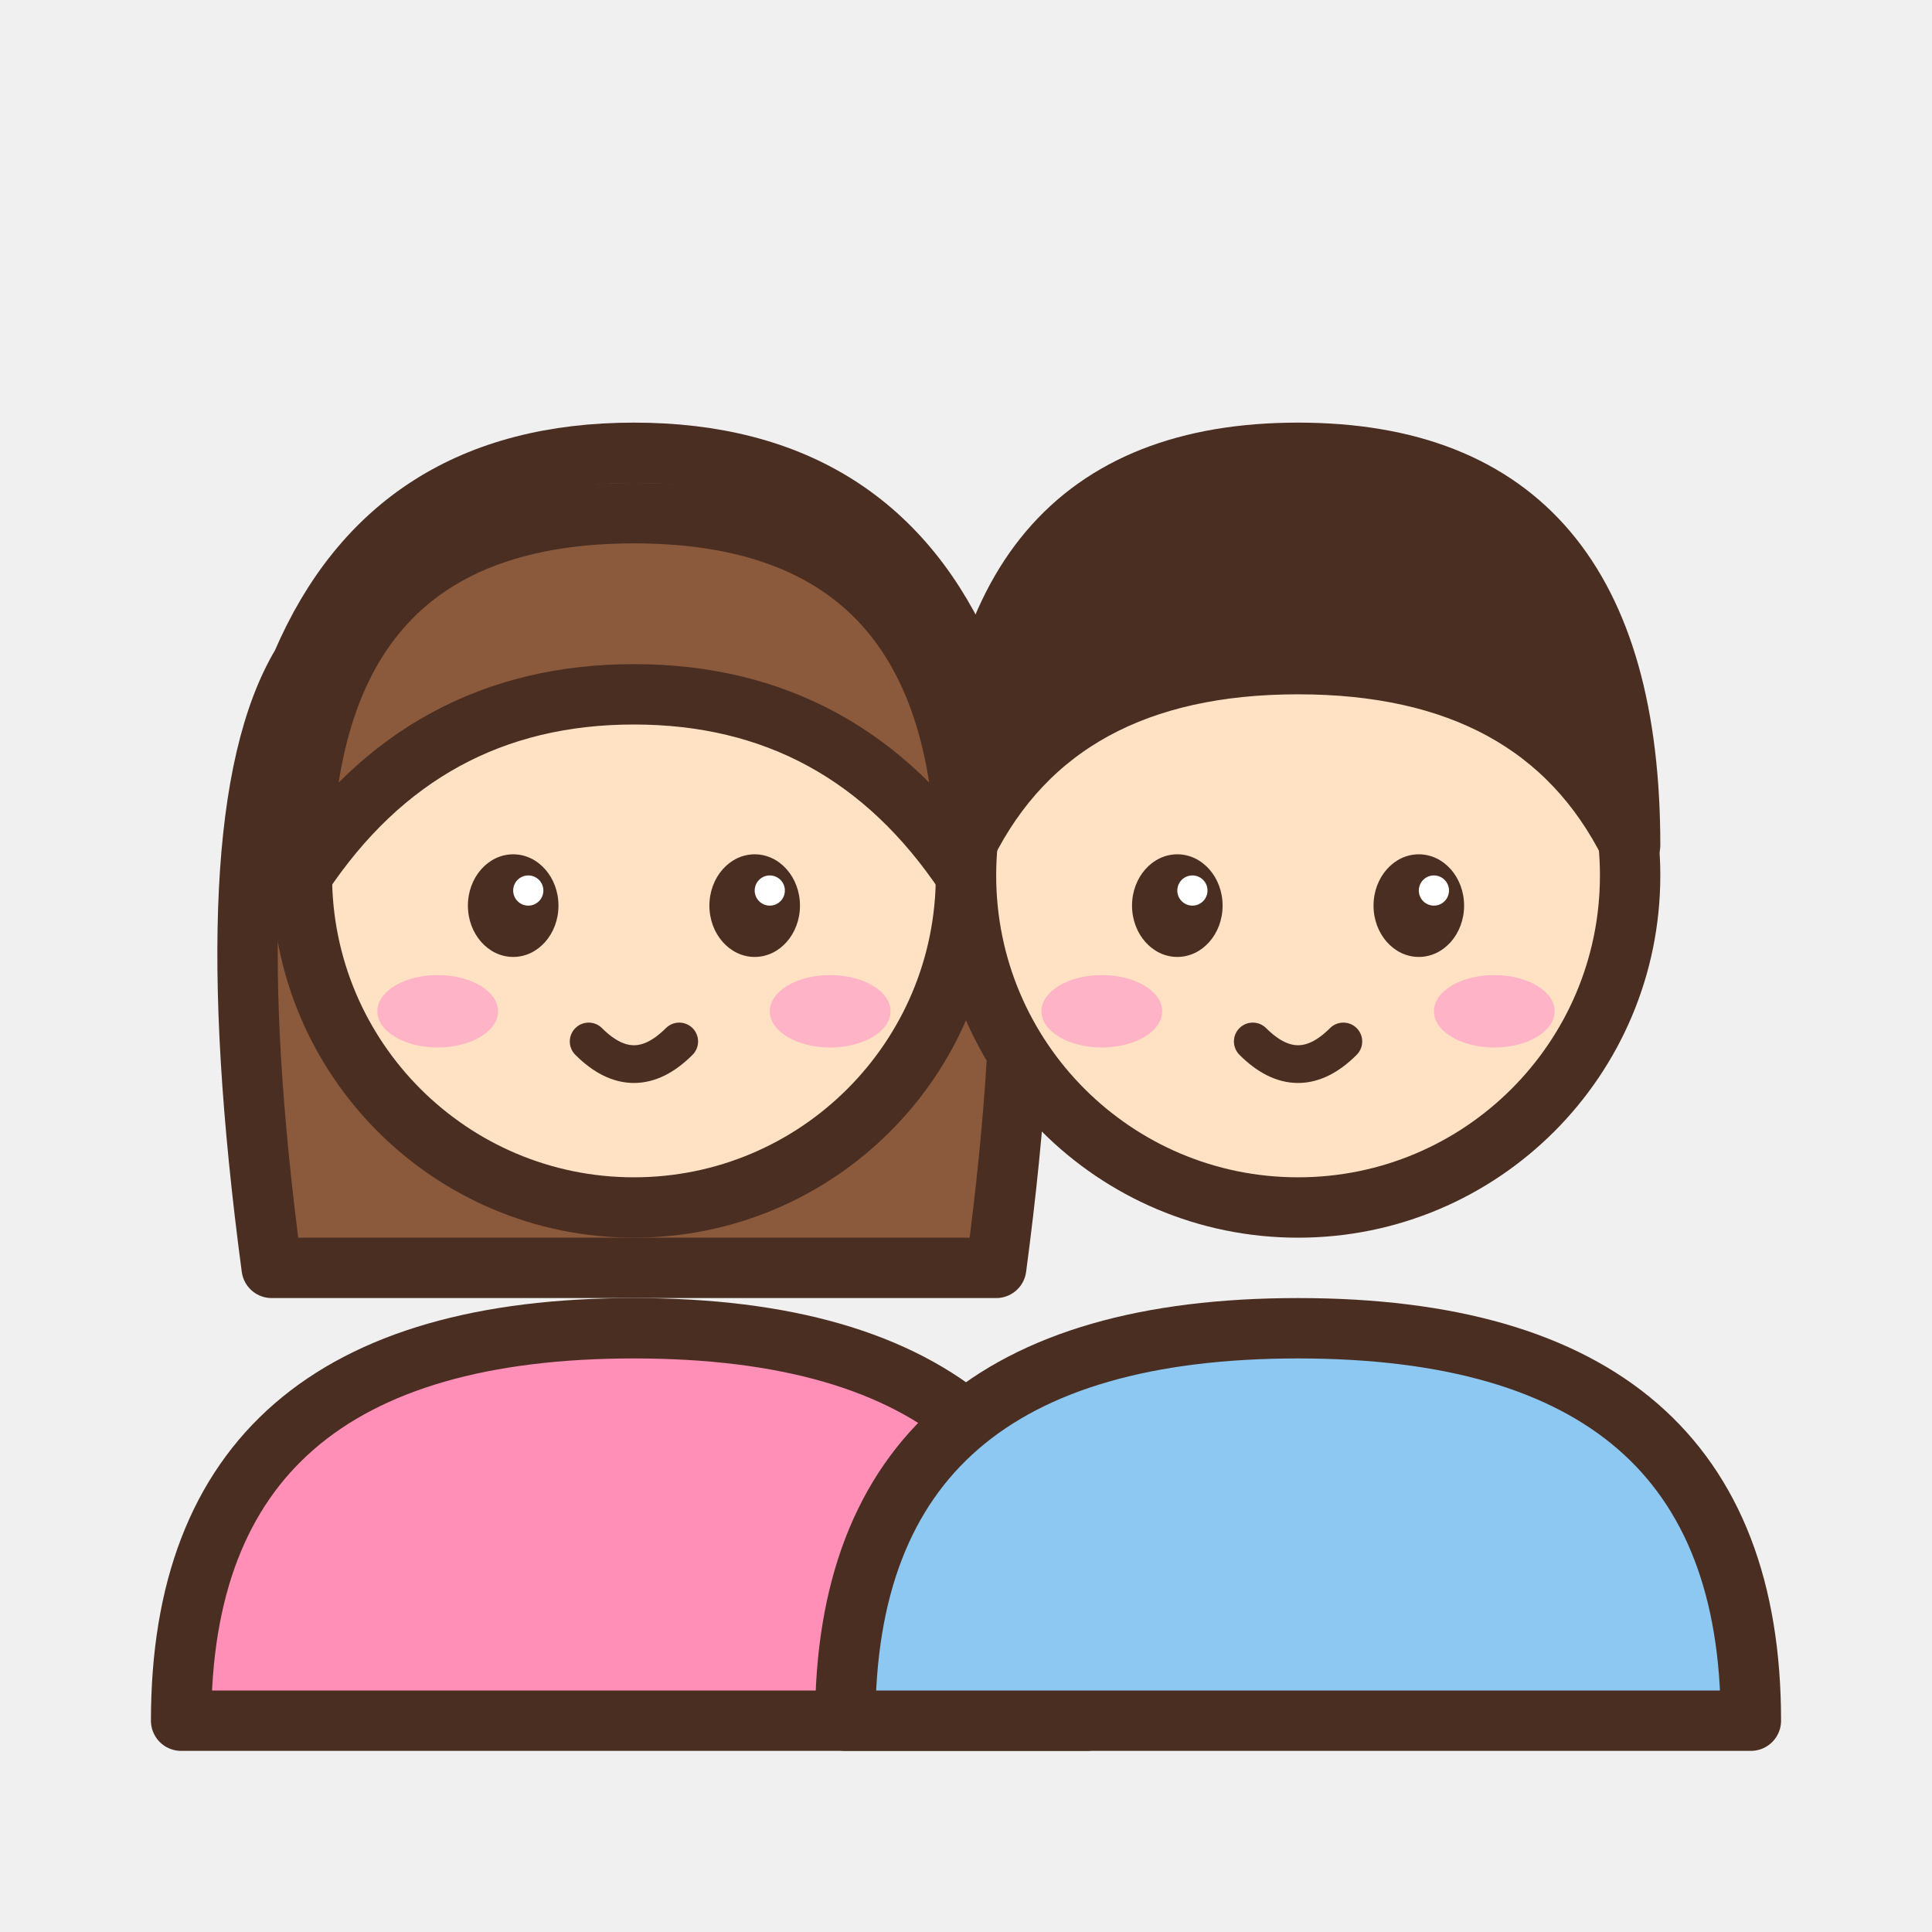
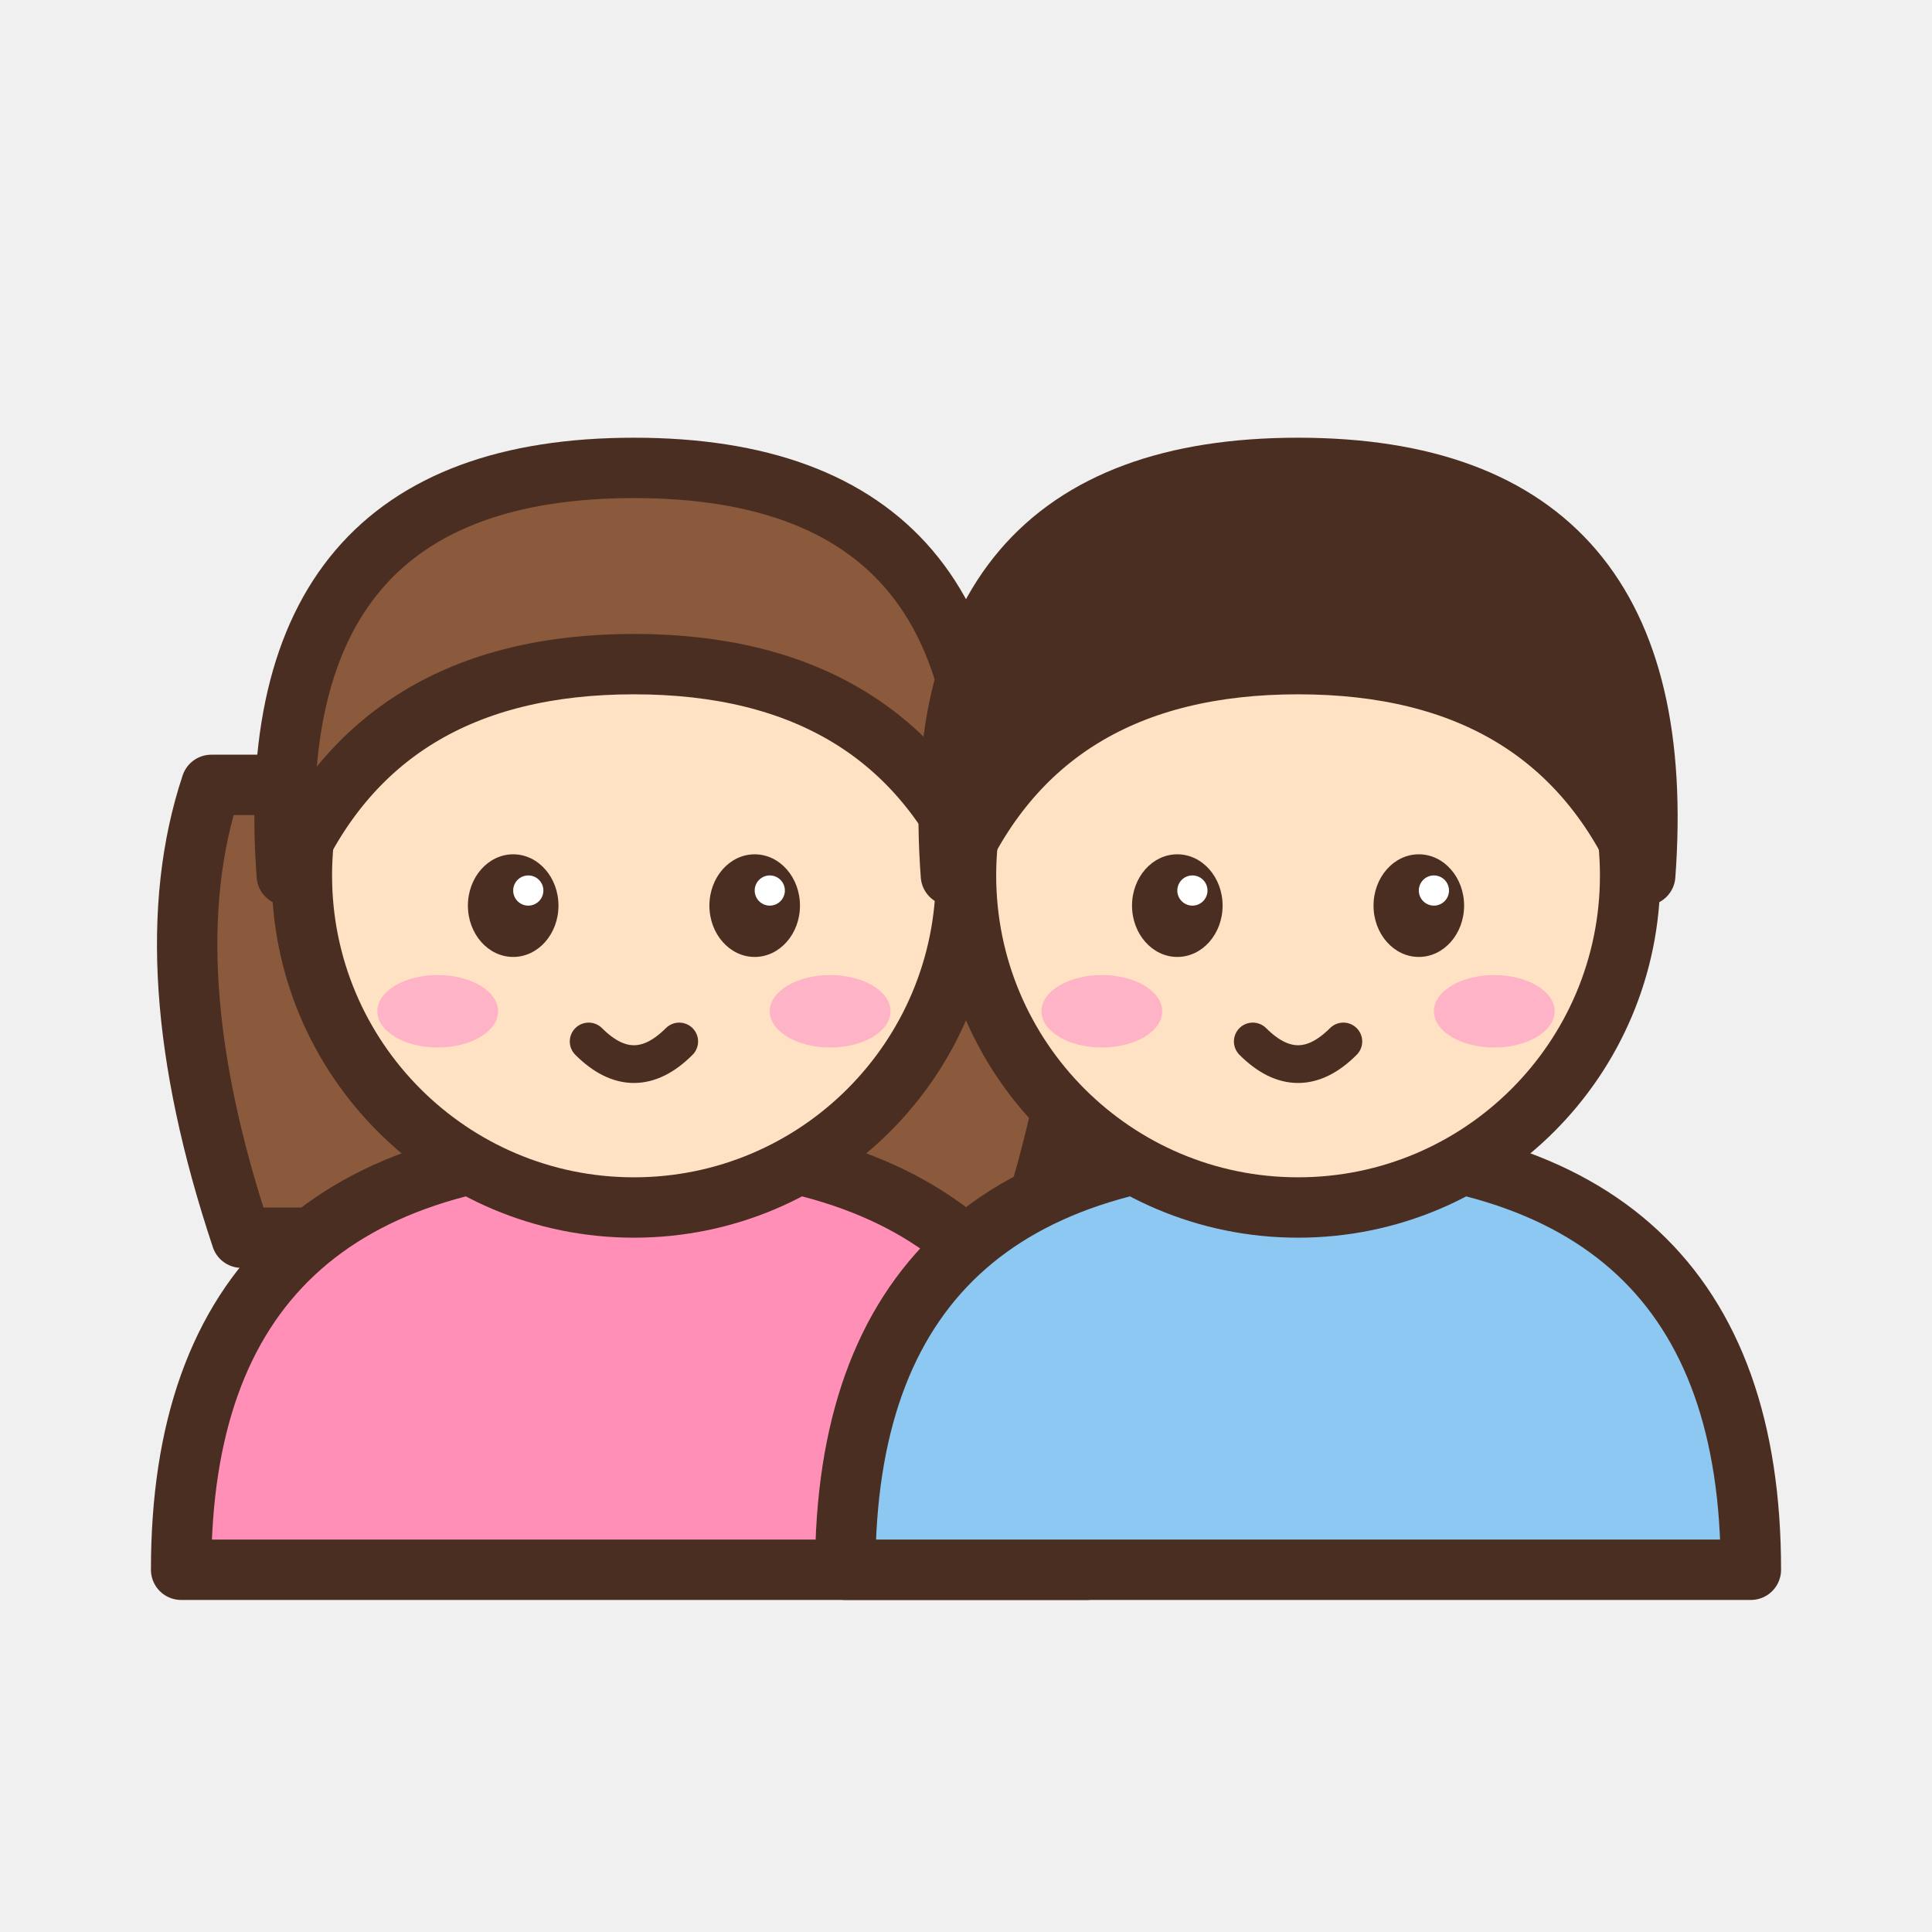
<svg xmlns="http://www.w3.org/2000/svg" viewBox="0 0 128 128">
  <g stroke="#4b2e22" stroke-width="4" stroke-linejoin="round" stroke-linecap="round">
-     <path d="M18.0 84.0q-4-30 2-40 6-14 22-14 16 0 22 14 6 10 2 40Z" fill="#8b5a3c" />
-     <path d="M12.0 114.0q0-26 30-26t30 26Z" fill="#ff8fb7" />
-     <circle cx="42" cy="58" r="22.0" fill="#ffe2c4" />
-     <path d="M20.0 58q0-24 22-24 22 0 22 24-8-12-22-12-14 0-22 12Z" fill="#8b5a3c" />
-     <ellipse cx="34.0" cy="60.0" rx="3.0" ry="3.4" fill="#4b2e22" stroke="none" />
-     <circle cx="35.0" cy="59.0" r="1.0" fill="#fff" stroke="none" />
-     <ellipse cx="50.0" cy="60.0" rx="3.0" ry="3.4" fill="#4b2e22" stroke="none" />
-     <circle cx="51.0" cy="59.0" r="1.0" fill="#fff" stroke="none" />
-     <ellipse cx="29.0" cy="67.0" rx="4.0" ry="2.4" fill="#ffb3c6" stroke="none" />
-     <ellipse cx="55.0" cy="67.0" rx="4.0" ry="2.4" fill="#ffb3c6" stroke="none" />
-     <path d="M39.0 69.0q3.0 3.0 6.0 0" fill="none" stroke-width="2.5" />
-     <path d="M56.0 114.0q0-26 30-26t30 26Z" fill="#8cc8f2" />
-     <circle cx="86" cy="58" r="22.0" fill="#ffe2c4" />
-     <path d="M64.0 56.0q0-26 22-26 22 0 22 26-6-12-22-12-16 0-22 12Z" fill="#4b2e22" />
-     <ellipse cx="78.0" cy="60.0" rx="3.0" ry="3.4" fill="#4b2e22" stroke="none" />
-     <circle cx="79.0" cy="59.0" r="1.0" fill="#fff" stroke="none" />
-     <ellipse cx="94.0" cy="60.0" rx="3.0" ry="3.4" fill="#4b2e22" stroke="none" />
-     <circle cx="95.0" cy="59.0" r="1.0" fill="#fff" stroke="none" />
-     <ellipse cx="73.0" cy="67.0" rx="4.0" ry="2.4" fill="#ffb3c6" stroke="none" />
-     <ellipse cx="99.0" cy="67.0" rx="4.0" ry="2.4" fill="#ffb3c6" stroke="none" />
-     <path d="M83.0 69.0q3.0 3.0 6.0 0" fill="none" stroke-width="2.5" />
+     <g transform="translate(42 58) scale(1.0)">
+       <path d="M-26 24q-6-18-2-30h56q4 12-2 30Z" fill="#8b5a3c" />
+       <path d="M-30 46q0-28 30-28t30 28Z" fill="#ff8fb7" />
+       <circle cx="0" cy="0" r="22" fill="#ffe2c4" />
+       <path d="M-23 0q-2-27 23-27 25 0 23 27-6-14-23-14-17 0-23 14Z" fill="#8b5a3c" />
+       <ellipse cx="-8" cy="2" rx="3.0" ry="3.4" fill="#4b2e22" stroke="none" />
+       <circle cx="-7.0" cy="1.0" r="1.0" fill="#fff" stroke="none" />
+       <ellipse cx="8" cy="2" rx="3.0" ry="3.4" fill="#4b2e22" stroke="none" />
+       <circle cx="9.0" cy="1.0" r="1.0" fill="#fff" stroke="none" />
+       <ellipse cx="-13" cy="9" rx="4.0" ry="2.4" fill="#ffb3c6" stroke="none" />
+       <ellipse cx="13" cy="9" rx="4.0" ry="2.4" fill="#ffb3c6" stroke="none" />
+       <path d="M-3.0 11q3.0 3.0 6 0" fill="none" stroke-width="2.5" />
+     </g>
+     <g transform="translate(86 58) scale(1.0)">
+       <path d="M-30 46q0-28 30-28t30 28Z" fill="#8cc8f2" />
+       <circle cx="0" cy="0" r="22" fill="#ffe2c4" />
+       <path d="M-23 0q-2-27 23-27 25 0 23 27-6-14-23-14-17 0-23 14Z" fill="#4b2e22" />
+       <ellipse cx="-8" cy="2" rx="3.0" ry="3.4" fill="#4b2e22" stroke="none" />
+       <circle cx="-7.0" cy="1.0" r="1.0" fill="#fff" stroke="none" />
+       <ellipse cx="8" cy="2" rx="3.0" ry="3.4" fill="#4b2e22" stroke="none" />
+       <circle cx="9.0" cy="1.0" r="1.0" fill="#fff" stroke="none" />
+       <ellipse cx="-13" cy="9" rx="4.0" ry="2.4" fill="#ffb3c6" stroke="none" />
+       <ellipse cx="13" cy="9" rx="4.0" ry="2.4" fill="#ffb3c6" stroke="none" />
+       <path d="M-3.0 11q3.0 3.0 6 0" fill="none" stroke-width="2.5" />
+     </g>
  </g>
</svg>
